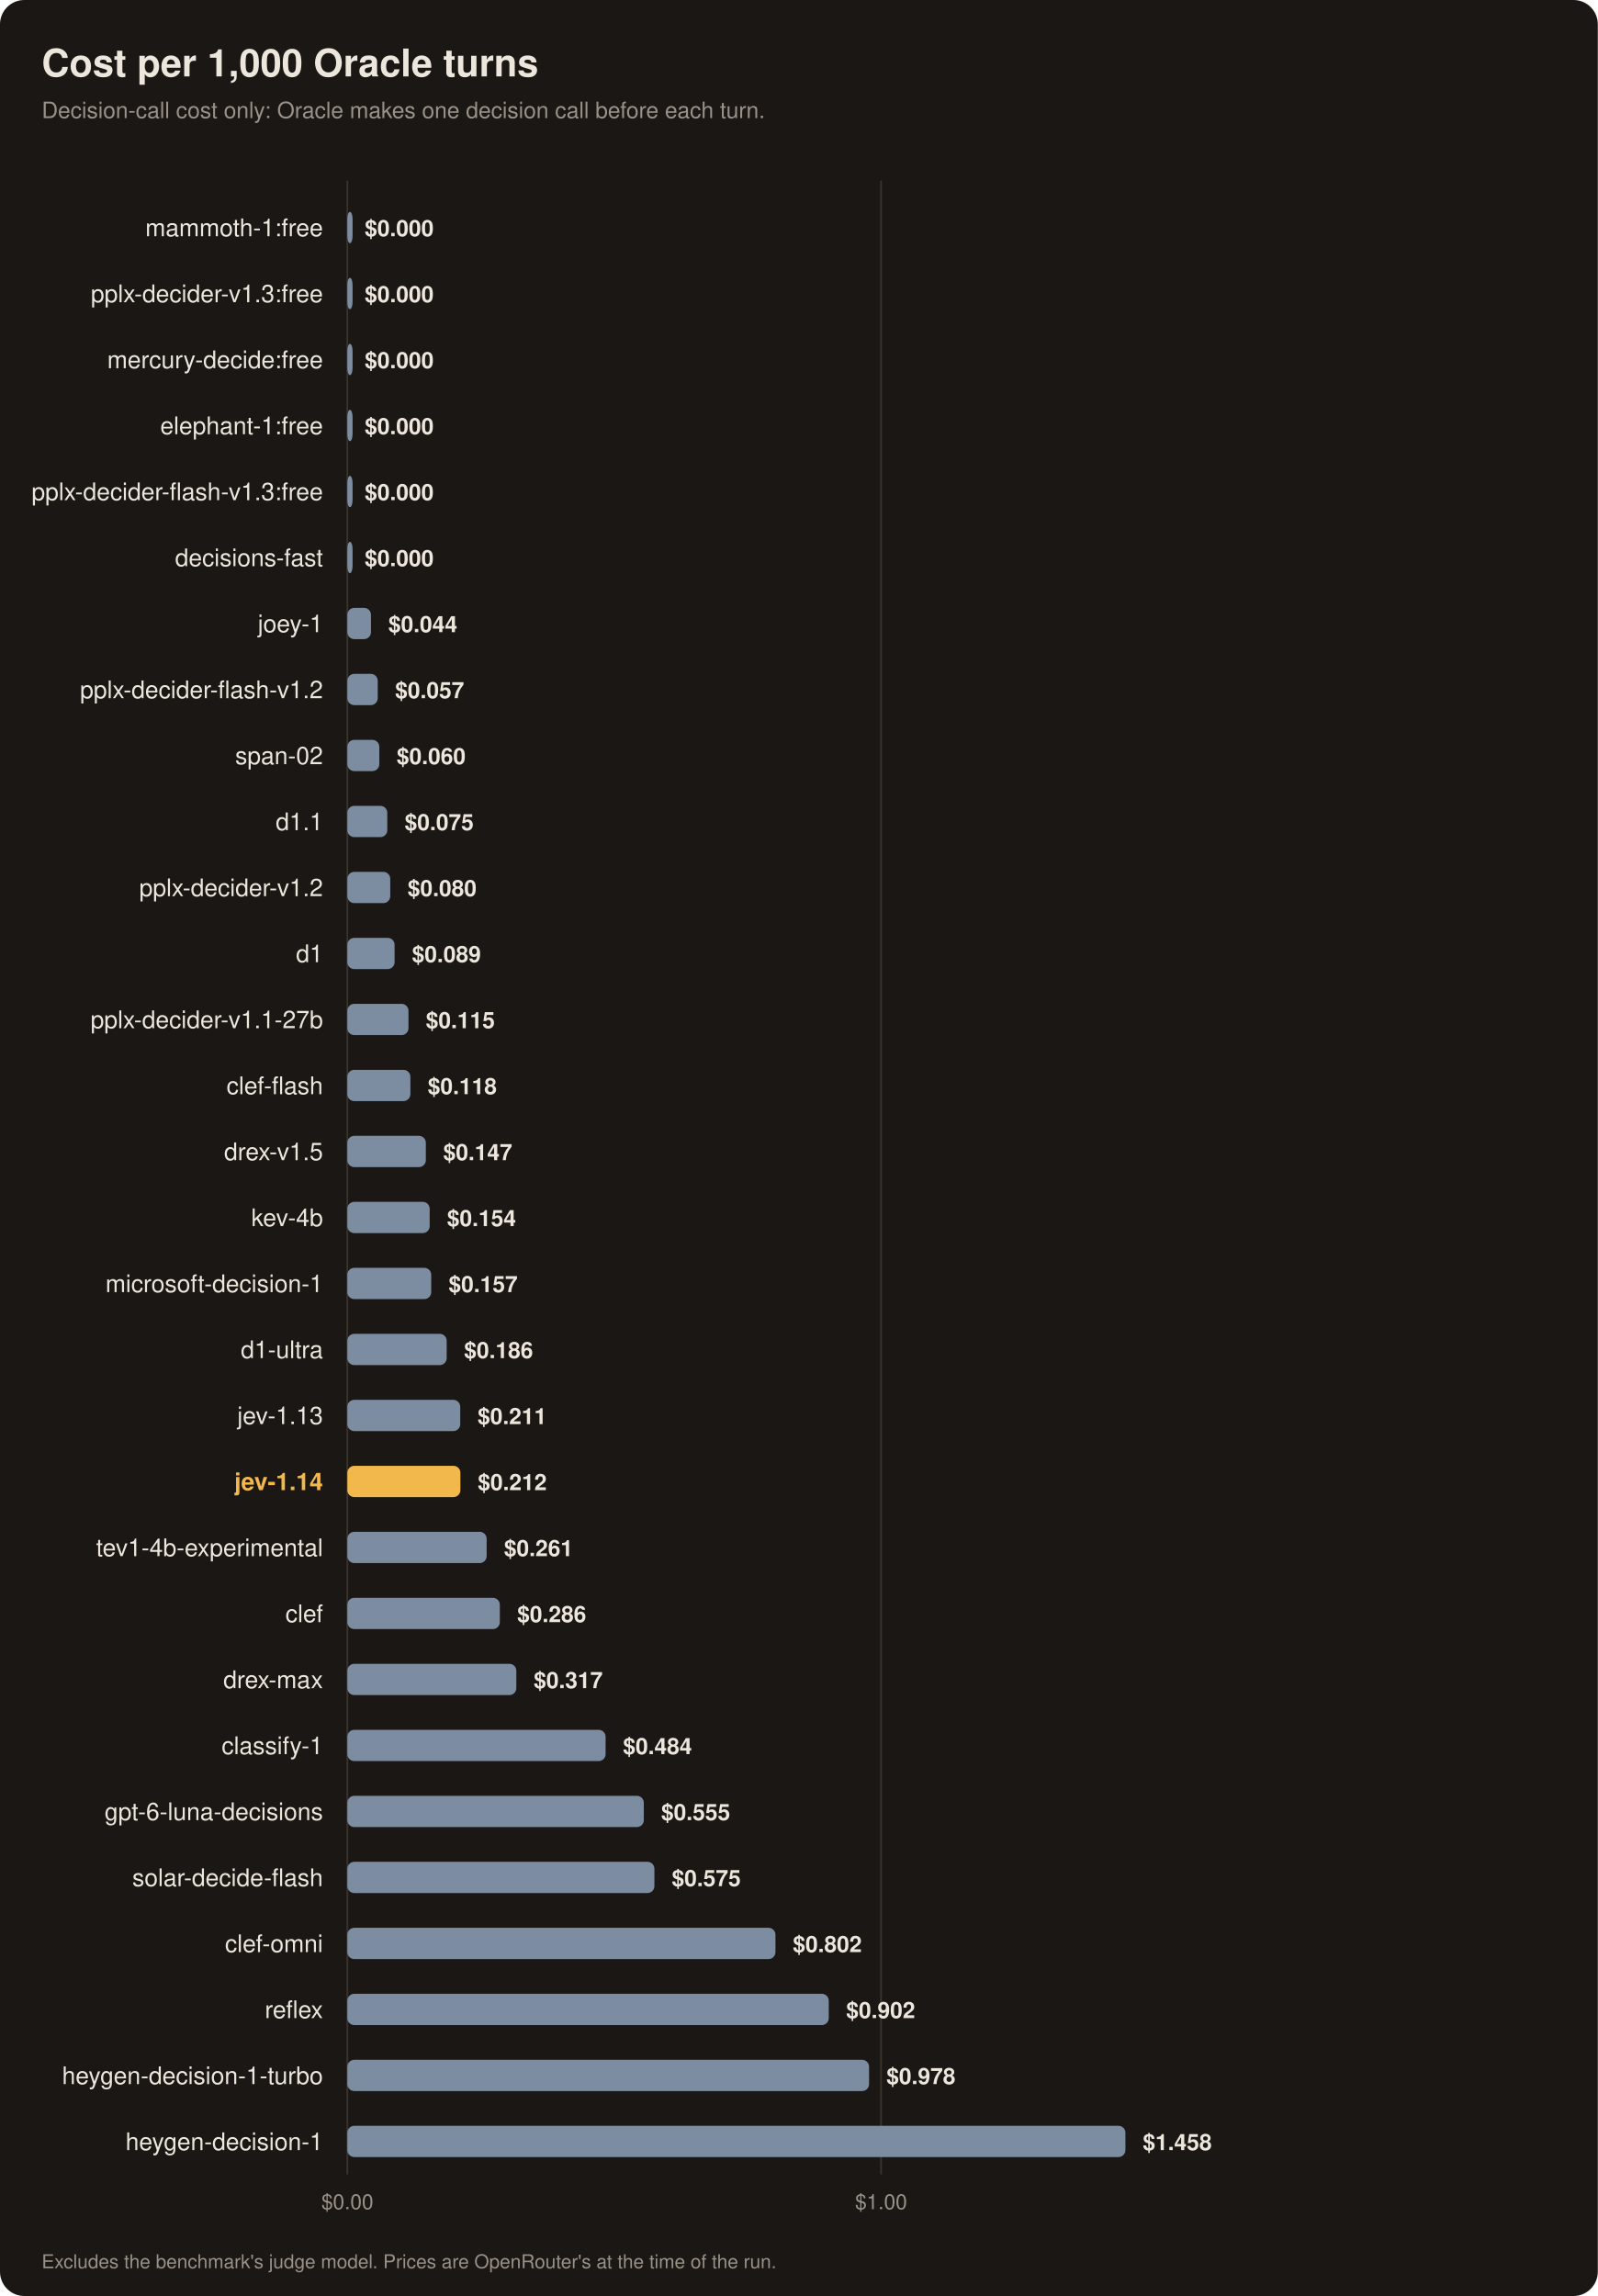
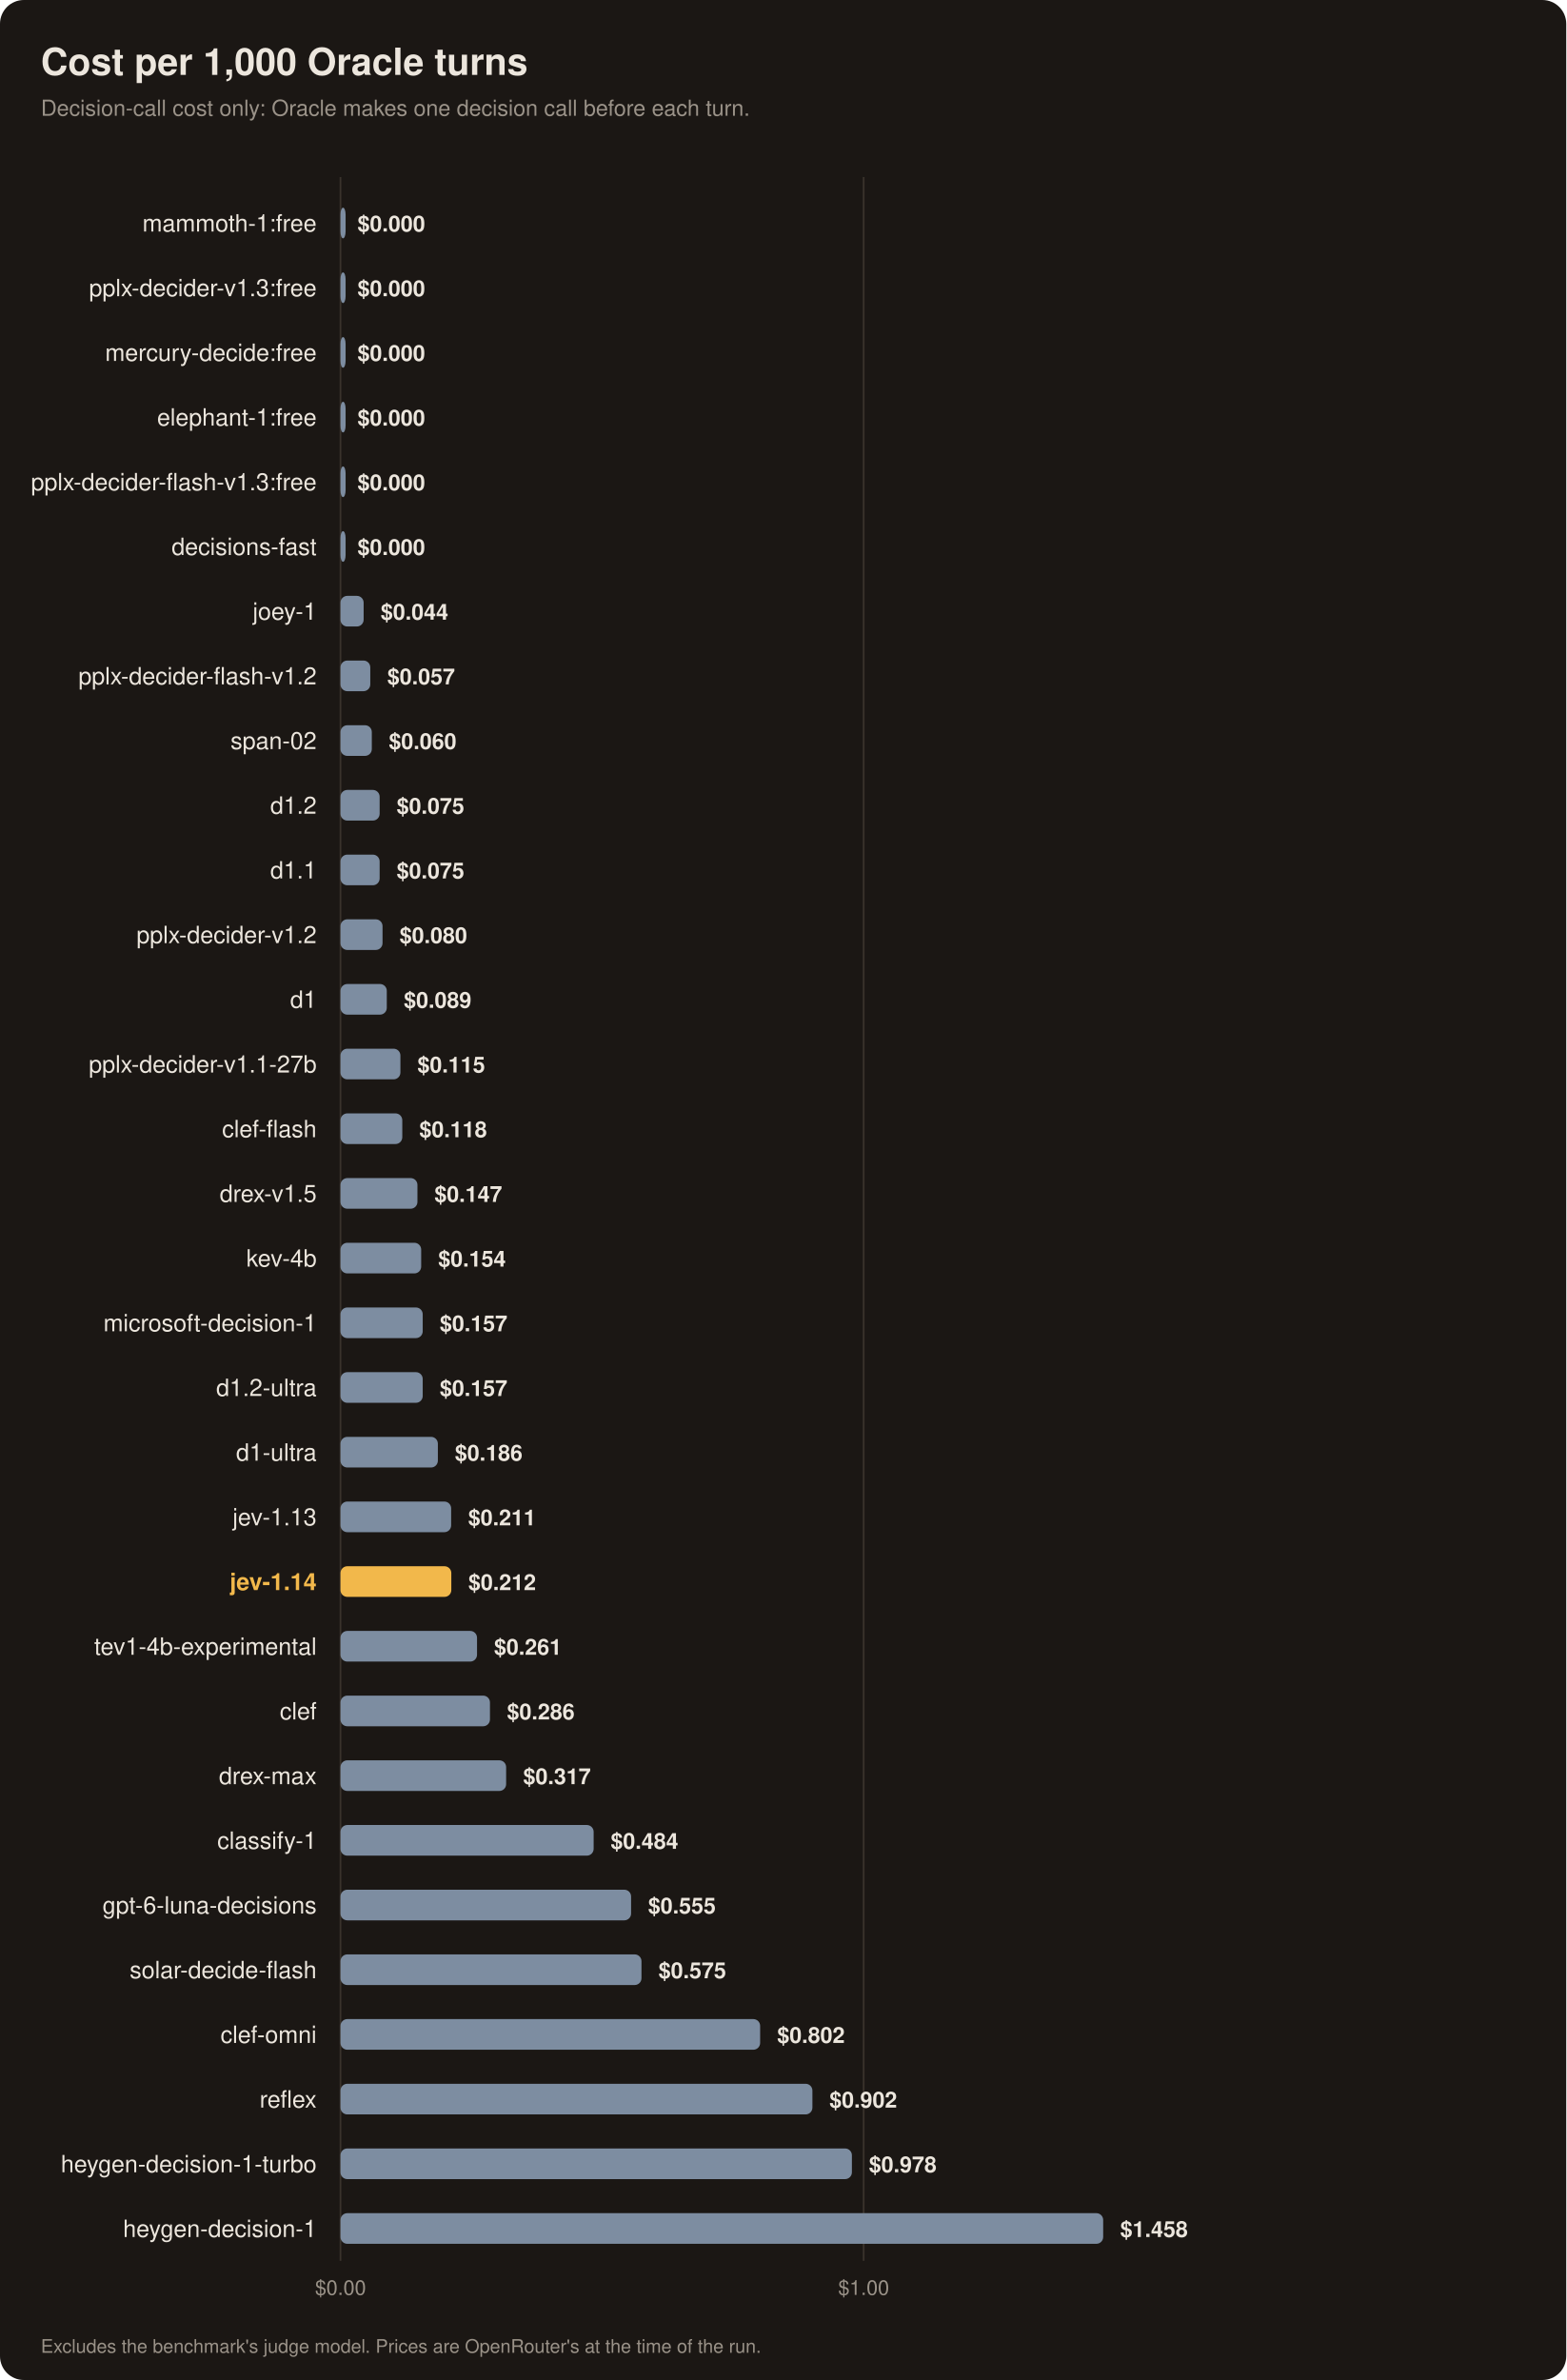
- <svg xmlns="http://www.w3.org/2000/svg" viewBox="0 0 920 1322" width="920" role="img" aria-label="Cost per 1,000 Oracle turns" font-family="-apple-system,BlinkMacSystemFont,'Segoe UI',Helvetica,Arial,sans-serif">
-   <rect width="920" height="1322" rx="14" fill="#1b1714" />
+ <svg xmlns="http://www.w3.org/2000/svg" viewBox="0 0 920 1398" width="920" role="img" aria-label="Cost per 1,000 Oracle turns" font-family="-apple-system,BlinkMacSystemFont,'Segoe UI',Helvetica,Arial,sans-serif">
+   <rect width="920" height="1398" rx="14" fill="#1b1714" />
  <text x="24.0" y="44.0" font-size="22" font-weight="700" fill="#ece6dd" text-anchor="start">Cost per 1,000 Oracle turns</text>
  <text x="24.0" y="68.0" font-size="13" font-weight="400" fill="#9a9288" text-anchor="start">Decision-call cost only: Oracle makes one decision call before each turn.</text>
-   <line x1="200.0" y1="104.0" x2="200.0" y2="1252.0" stroke="#3a332c" stroke-width="1.0" />
-   <text x="200.0" y="1272.0" font-size="12" font-weight="400" fill="#9a9288" text-anchor="middle">$0.00</text>
-   <line x1="507.3" y1="104.0" x2="507.3" y2="1252.0" stroke="#3a332c" stroke-width="1.0" />
-   <text x="507.3" y="1272.0" font-size="12" font-weight="400" fill="#9a9288" text-anchor="middle">$1.00</text>
+   <line x1="200.0" y1="104.0" x2="200.0" y2="1328.0" stroke="#3a332c" stroke-width="1.0" />
+   <text x="200.0" y="1348.0" font-size="12" font-weight="400" fill="#9a9288" text-anchor="middle">$0.00</text>
+   <line x1="507.3" y1="104.0" x2="507.3" y2="1328.0" stroke="#3a332c" stroke-width="1.0" />
+   <text x="507.3" y="1348.0" font-size="12" font-weight="400" fill="#9a9288" text-anchor="middle">$1.00</text>
  <text x="186.0" y="136.0" font-size="14" font-weight="500" fill="#ece6dd" text-anchor="end">mammoth-1:free</text>
  <rect x="200.0" y="122.0" width="3.0" height="18.0" rx="4.0" fill="#7d8da1" />
  <text x="210.0" y="136.0" font-size="13" font-weight="600" fill="#ece6dd" text-anchor="start">$0.000</text>
  <text x="186.0" y="174.0" font-size="14" font-weight="500" fill="#ece6dd" text-anchor="end">pplx-decider-v1.3:free</text>
  <rect x="200.0" y="160.0" width="3.0" height="18.0" rx="4.0" fill="#7d8da1" />
  <text x="210.0" y="174.0" font-size="13" font-weight="600" fill="#ece6dd" text-anchor="start">$0.000</text>
  <text x="186.0" y="212.0" font-size="14" font-weight="500" fill="#ece6dd" text-anchor="end">mercury-decide:free</text>
  <rect x="200.0" y="198.0" width="3.0" height="18.0" rx="4.0" fill="#7d8da1" />
  <text x="210.0" y="212.0" font-size="13" font-weight="600" fill="#ece6dd" text-anchor="start">$0.000</text>
  <text x="186.0" y="250.0" font-size="14" font-weight="500" fill="#ece6dd" text-anchor="end">elephant-1:free</text>
  <rect x="200.0" y="236.0" width="3.0" height="18.0" rx="4.0" fill="#7d8da1" />
  <text x="210.0" y="250.0" font-size="13" font-weight="600" fill="#ece6dd" text-anchor="start">$0.000</text>
  <text x="186.0" y="288.0" font-size="14" font-weight="500" fill="#ece6dd" text-anchor="end">pplx-decider-flash-v1.3:free</text>
  <rect x="200.0" y="274.0" width="3.0" height="18.0" rx="4.0" fill="#7d8da1" />
  <text x="210.0" y="288.0" font-size="13" font-weight="600" fill="#ece6dd" text-anchor="start">$0.000</text>
  <text x="186.0" y="326.0" font-size="14" font-weight="500" fill="#ece6dd" text-anchor="end">decisions-fast</text>
  <rect x="200.0" y="312.0" width="3.0" height="18.0" rx="4.0" fill="#7d8da1" />
  <text x="210.0" y="326.0" font-size="13" font-weight="600" fill="#ece6dd" text-anchor="start">$0.000</text>
  <text x="186.0" y="364.0" font-size="14" font-weight="500" fill="#ece6dd" text-anchor="end">joey-1</text>
  <rect x="200.0" y="350.0" width="13.6" height="18.0" rx="4.0" fill="#7d8da1" />
  <text x="223.6" y="364.0" font-size="13" font-weight="600" fill="#ece6dd" text-anchor="start">$0.044</text>
  <text x="186.0" y="402.0" font-size="14" font-weight="500" fill="#ece6dd" text-anchor="end">pplx-decider-flash-v1.2</text>
  <rect x="200.0" y="388.0" width="17.5" height="18.0" rx="4.0" fill="#7d8da1" />
  <text x="227.5" y="402.0" font-size="13" font-weight="600" fill="#ece6dd" text-anchor="start">$0.057</text>
  <text x="186.0" y="440.0" font-size="14" font-weight="500" fill="#ece6dd" text-anchor="end">span-02</text>
  <rect x="200.0" y="426.0" width="18.4" height="18.0" rx="4.0" fill="#7d8da1" />
  <text x="228.4" y="440.0" font-size="13" font-weight="600" fill="#ece6dd" text-anchor="start">$0.060</text>
-   <text x="186.0" y="478.0" font-size="14" font-weight="500" fill="#ece6dd" text-anchor="end">d1.1</text>
+   <text x="186.0" y="478.0" font-size="14" font-weight="500" fill="#ece6dd" text-anchor="end">d1.2</text>
  <rect x="200.0" y="464.0" width="23.0" height="18.0" rx="4.0" fill="#7d8da1" />
  <text x="233.0" y="478.0" font-size="13" font-weight="600" fill="#ece6dd" text-anchor="start">$0.075</text>
-   <text x="186.0" y="516.0" font-size="14" font-weight="500" fill="#ece6dd" text-anchor="end">pplx-decider-v1.2</text>
-   <rect x="200.0" y="502.0" width="24.7" height="18.0" rx="4.0" fill="#7d8da1" />
-   <text x="234.7" y="516.0" font-size="13" font-weight="600" fill="#ece6dd" text-anchor="start">$0.080</text>
-   <text x="186.0" y="554.0" font-size="14" font-weight="500" fill="#ece6dd" text-anchor="end">d1</text>
-   <rect x="200.0" y="540.0" width="27.2" height="18.0" rx="4.0" fill="#7d8da1" />
-   <text x="237.2" y="554.0" font-size="13" font-weight="600" fill="#ece6dd" text-anchor="start">$0.089</text>
-   <text x="186.0" y="592.0" font-size="14" font-weight="500" fill="#ece6dd" text-anchor="end">pplx-decider-v1.1-27b</text>
-   <rect x="200.0" y="578.0" width="35.2" height="18.0" rx="4.0" fill="#7d8da1" />
-   <text x="245.2" y="592.0" font-size="13" font-weight="600" fill="#ece6dd" text-anchor="start">$0.115</text>
-   <text x="186.0" y="630.0" font-size="14" font-weight="500" fill="#ece6dd" text-anchor="end">clef-flash</text>
-   <rect x="200.0" y="616.0" width="36.3" height="18.0" rx="4.0" fill="#7d8da1" />
-   <text x="246.3" y="630.0" font-size="13" font-weight="600" fill="#ece6dd" text-anchor="start">$0.118</text>
-   <text x="186.0" y="668.0" font-size="14" font-weight="500" fill="#ece6dd" text-anchor="end">drex-v1.5</text>
-   <rect x="200.0" y="654.0" width="45.2" height="18.0" rx="4.0" fill="#7d8da1" />
-   <text x="255.2" y="668.0" font-size="13" font-weight="600" fill="#ece6dd" text-anchor="start">$0.147</text>
-   <text x="186.0" y="706.0" font-size="14" font-weight="500" fill="#ece6dd" text-anchor="end">kev-4b</text>
-   <rect x="200.0" y="692.0" width="47.4" height="18.0" rx="4.0" fill="#7d8da1" />
-   <text x="257.4" y="706.0" font-size="13" font-weight="600" fill="#ece6dd" text-anchor="start">$0.154</text>
-   <text x="186.0" y="744.0" font-size="14" font-weight="500" fill="#ece6dd" text-anchor="end">microsoft-decision-1</text>
-   <rect x="200.0" y="730.0" width="48.3" height="18.0" rx="4.0" fill="#7d8da1" />
-   <text x="258.3" y="744.0" font-size="13" font-weight="600" fill="#ece6dd" text-anchor="start">$0.157</text>
-   <text x="186.0" y="782.0" font-size="14" font-weight="500" fill="#ece6dd" text-anchor="end">d1-ultra</text>
-   <rect x="200.0" y="768.0" width="57.2" height="18.0" rx="4.0" fill="#7d8da1" />
-   <text x="267.2" y="782.0" font-size="13" font-weight="600" fill="#ece6dd" text-anchor="start">$0.186</text>
-   <text x="186.0" y="820.0" font-size="14" font-weight="500" fill="#ece6dd" text-anchor="end">jev-1.13</text>
-   <rect x="200.0" y="806.0" width="65.0" height="18.0" rx="4.0" fill="#7d8da1" />
-   <text x="275.0" y="820.0" font-size="13" font-weight="600" fill="#ece6dd" text-anchor="start">$0.211</text>
-   <text x="186.0" y="858.0" font-size="14" font-weight="700" fill="#f2b84b" text-anchor="end">jev-1.14</text>
-   <rect x="200.0" y="844.0" width="65.1" height="18.0" rx="4.0" fill="#f2b84b" />
-   <text x="275.1" y="858.0" font-size="13" font-weight="600" fill="#ece6dd" text-anchor="start">$0.212</text>
-   <text x="186.0" y="896.0" font-size="14" font-weight="500" fill="#ece6dd" text-anchor="end">tev1-4b-experimental</text>
-   <rect x="200.0" y="882.0" width="80.2" height="18.0" rx="4.0" fill="#7d8da1" />
-   <text x="290.2" y="896.0" font-size="13" font-weight="600" fill="#ece6dd" text-anchor="start">$0.261</text>
-   <text x="186.0" y="934.0" font-size="14" font-weight="500" fill="#ece6dd" text-anchor="end">clef</text>
-   <rect x="200.0" y="920.0" width="87.8" height="18.0" rx="4.0" fill="#7d8da1" />
-   <text x="297.8" y="934.0" font-size="13" font-weight="600" fill="#ece6dd" text-anchor="start">$0.286</text>
-   <text x="186.0" y="972.0" font-size="14" font-weight="500" fill="#ece6dd" text-anchor="end">drex-max</text>
-   <rect x="200.0" y="958.0" width="97.3" height="18.0" rx="4.0" fill="#7d8da1" />
-   <text x="307.3" y="972.0" font-size="13" font-weight="600" fill="#ece6dd" text-anchor="start">$0.317</text>
-   <text x="186.0" y="1010.0" font-size="14" font-weight="500" fill="#ece6dd" text-anchor="end">classify-1</text>
-   <rect x="200.0" y="996.0" width="148.7" height="18.0" rx="4.0" fill="#7d8da1" />
-   <text x="358.7" y="1010.0" font-size="13" font-weight="600" fill="#ece6dd" text-anchor="start">$0.484</text>
-   <text x="186.0" y="1048.0" font-size="14" font-weight="500" fill="#ece6dd" text-anchor="end">gpt-6-luna-decisions</text>
-   <rect x="200.0" y="1034.0" width="170.7" height="18.0" rx="4.0" fill="#7d8da1" />
-   <text x="380.7" y="1048.0" font-size="13" font-weight="600" fill="#ece6dd" text-anchor="start">$0.555</text>
-   <text x="186.0" y="1086.0" font-size="14" font-weight="500" fill="#ece6dd" text-anchor="end">solar-decide-flash</text>
-   <rect x="200.0" y="1072.0" width="176.8" height="18.0" rx="4.0" fill="#7d8da1" />
-   <text x="386.8" y="1086.0" font-size="13" font-weight="600" fill="#ece6dd" text-anchor="start">$0.575</text>
-   <text x="186.0" y="1124.0" font-size="14" font-weight="500" fill="#ece6dd" text-anchor="end">clef-omni</text>
-   <rect x="200.0" y="1110.0" width="246.5" height="18.0" rx="4.0" fill="#7d8da1" />
-   <text x="456.5" y="1124.0" font-size="13" font-weight="600" fill="#ece6dd" text-anchor="start">$0.802</text>
-   <text x="186.0" y="1162.0" font-size="14" font-weight="500" fill="#ece6dd" text-anchor="end">reflex</text>
-   <rect x="200.0" y="1148.0" width="277.2" height="18.0" rx="4.0" fill="#7d8da1" />
-   <text x="487.2" y="1162.0" font-size="13" font-weight="600" fill="#ece6dd" text-anchor="start">$0.902</text>
-   <text x="186.0" y="1200.0" font-size="14" font-weight="500" fill="#ece6dd" text-anchor="end">heygen-decision-1-turbo</text>
-   <rect x="200.0" y="1186.0" width="300.4" height="18.0" rx="4.0" fill="#7d8da1" />
-   <text x="510.4" y="1200.0" font-size="13" font-weight="600" fill="#ece6dd" text-anchor="start">$0.978</text>
-   <text x="186.0" y="1238.0" font-size="14" font-weight="500" fill="#ece6dd" text-anchor="end">heygen-decision-1</text>
-   <rect x="200.0" y="1224.0" width="448.0" height="18.0" rx="4.0" fill="#7d8da1" />
-   <text x="658.0" y="1238.0" font-size="13" font-weight="600" fill="#ece6dd" text-anchor="start">$1.458</text>
-   <text x="24.0" y="1306.0" font-size="11" font-weight="400" fill="#9a9288" text-anchor="start">Excludes the benchmark's judge model. Prices are OpenRouter's at the time of the run.</text>
+   <text x="186.0" y="516.0" font-size="14" font-weight="500" fill="#ece6dd" text-anchor="end">d1.1</text>
+   <rect x="200.0" y="502.0" width="23.0" height="18.0" rx="4.0" fill="#7d8da1" />
+   <text x="233.0" y="516.0" font-size="13" font-weight="600" fill="#ece6dd" text-anchor="start">$0.075</text>
+   <text x="186.0" y="554.0" font-size="14" font-weight="500" fill="#ece6dd" text-anchor="end">pplx-decider-v1.2</text>
+   <rect x="200.0" y="540.0" width="24.7" height="18.0" rx="4.0" fill="#7d8da1" />
+   <text x="234.7" y="554.0" font-size="13" font-weight="600" fill="#ece6dd" text-anchor="start">$0.080</text>
+   <text x="186.0" y="592.0" font-size="14" font-weight="500" fill="#ece6dd" text-anchor="end">d1</text>
+   <rect x="200.0" y="578.0" width="27.2" height="18.0" rx="4.0" fill="#7d8da1" />
+   <text x="237.2" y="592.0" font-size="13" font-weight="600" fill="#ece6dd" text-anchor="start">$0.089</text>
+   <text x="186.0" y="630.0" font-size="14" font-weight="500" fill="#ece6dd" text-anchor="end">pplx-decider-v1.1-27b</text>
+   <rect x="200.0" y="616.0" width="35.2" height="18.0" rx="4.0" fill="#7d8da1" />
+   <text x="245.2" y="630.0" font-size="13" font-weight="600" fill="#ece6dd" text-anchor="start">$0.115</text>
+   <text x="186.0" y="668.0" font-size="14" font-weight="500" fill="#ece6dd" text-anchor="end">clef-flash</text>
+   <rect x="200.0" y="654.0" width="36.3" height="18.0" rx="4.0" fill="#7d8da1" />
+   <text x="246.3" y="668.0" font-size="13" font-weight="600" fill="#ece6dd" text-anchor="start">$0.118</text>
+   <text x="186.0" y="706.0" font-size="14" font-weight="500" fill="#ece6dd" text-anchor="end">drex-v1.5</text>
+   <rect x="200.0" y="692.0" width="45.2" height="18.0" rx="4.0" fill="#7d8da1" />
+   <text x="255.2" y="706.0" font-size="13" font-weight="600" fill="#ece6dd" text-anchor="start">$0.147</text>
+   <text x="186.0" y="744.0" font-size="14" font-weight="500" fill="#ece6dd" text-anchor="end">kev-4b</text>
+   <rect x="200.0" y="730.0" width="47.4" height="18.0" rx="4.0" fill="#7d8da1" />
+   <text x="257.4" y="744.0" font-size="13" font-weight="600" fill="#ece6dd" text-anchor="start">$0.154</text>
+   <text x="186.0" y="782.0" font-size="14" font-weight="500" fill="#ece6dd" text-anchor="end">microsoft-decision-1</text>
+   <rect x="200.0" y="768.0" width="48.3" height="18.0" rx="4.0" fill="#7d8da1" />
+   <text x="258.3" y="782.0" font-size="13" font-weight="600" fill="#ece6dd" text-anchor="start">$0.157</text>
+   <text x="186.0" y="820.0" font-size="14" font-weight="500" fill="#ece6dd" text-anchor="end">d1.2-ultra</text>
+   <rect x="200.0" y="806.0" width="48.3" height="18.0" rx="4.0" fill="#7d8da1" />
+   <text x="258.3" y="820.0" font-size="13" font-weight="600" fill="#ece6dd" text-anchor="start">$0.157</text>
+   <text x="186.0" y="858.0" font-size="14" font-weight="500" fill="#ece6dd" text-anchor="end">d1-ultra</text>
+   <rect x="200.0" y="844.0" width="57.2" height="18.0" rx="4.0" fill="#7d8da1" />
+   <text x="267.2" y="858.0" font-size="13" font-weight="600" fill="#ece6dd" text-anchor="start">$0.186</text>
+   <text x="186.0" y="896.0" font-size="14" font-weight="500" fill="#ece6dd" text-anchor="end">jev-1.13</text>
+   <rect x="200.0" y="882.0" width="65.0" height="18.0" rx="4.0" fill="#7d8da1" />
+   <text x="275.0" y="896.0" font-size="13" font-weight="600" fill="#ece6dd" text-anchor="start">$0.211</text>
+   <text x="186.0" y="934.0" font-size="14" font-weight="700" fill="#f2b84b" text-anchor="end">jev-1.14</text>
+   <rect x="200.0" y="920.0" width="65.1" height="18.0" rx="4.0" fill="#f2b84b" />
+   <text x="275.1" y="934.0" font-size="13" font-weight="600" fill="#ece6dd" text-anchor="start">$0.212</text>
+   <text x="186.0" y="972.0" font-size="14" font-weight="500" fill="#ece6dd" text-anchor="end">tev1-4b-experimental</text>
+   <rect x="200.0" y="958.0" width="80.2" height="18.0" rx="4.0" fill="#7d8da1" />
+   <text x="290.2" y="972.0" font-size="13" font-weight="600" fill="#ece6dd" text-anchor="start">$0.261</text>
+   <text x="186.0" y="1010.0" font-size="14" font-weight="500" fill="#ece6dd" text-anchor="end">clef</text>
+   <rect x="200.0" y="996.0" width="87.8" height="18.0" rx="4.0" fill="#7d8da1" />
+   <text x="297.8" y="1010.0" font-size="13" font-weight="600" fill="#ece6dd" text-anchor="start">$0.286</text>
+   <text x="186.0" y="1048.0" font-size="14" font-weight="500" fill="#ece6dd" text-anchor="end">drex-max</text>
+   <rect x="200.0" y="1034.0" width="97.3" height="18.0" rx="4.0" fill="#7d8da1" />
+   <text x="307.3" y="1048.0" font-size="13" font-weight="600" fill="#ece6dd" text-anchor="start">$0.317</text>
+   <text x="186.0" y="1086.0" font-size="14" font-weight="500" fill="#ece6dd" text-anchor="end">classify-1</text>
+   <rect x="200.0" y="1072.0" width="148.7" height="18.0" rx="4.0" fill="#7d8da1" />
+   <text x="358.7" y="1086.0" font-size="13" font-weight="600" fill="#ece6dd" text-anchor="start">$0.484</text>
+   <text x="186.0" y="1124.0" font-size="14" font-weight="500" fill="#ece6dd" text-anchor="end">gpt-6-luna-decisions</text>
+   <rect x="200.0" y="1110.0" width="170.7" height="18.0" rx="4.0" fill="#7d8da1" />
+   <text x="380.7" y="1124.0" font-size="13" font-weight="600" fill="#ece6dd" text-anchor="start">$0.555</text>
+   <text x="186.0" y="1162.0" font-size="14" font-weight="500" fill="#ece6dd" text-anchor="end">solar-decide-flash</text>
+   <rect x="200.0" y="1148.0" width="176.8" height="18.0" rx="4.0" fill="#7d8da1" />
+   <text x="386.8" y="1162.0" font-size="13" font-weight="600" fill="#ece6dd" text-anchor="start">$0.575</text>
+   <text x="186.0" y="1200.0" font-size="14" font-weight="500" fill="#ece6dd" text-anchor="end">clef-omni</text>
+   <rect x="200.0" y="1186.0" width="246.5" height="18.0" rx="4.0" fill="#7d8da1" />
+   <text x="456.5" y="1200.0" font-size="13" font-weight="600" fill="#ece6dd" text-anchor="start">$0.802</text>
+   <text x="186.0" y="1238.0" font-size="14" font-weight="500" fill="#ece6dd" text-anchor="end">reflex</text>
+   <rect x="200.0" y="1224.0" width="277.2" height="18.0" rx="4.0" fill="#7d8da1" />
+   <text x="487.2" y="1238.0" font-size="13" font-weight="600" fill="#ece6dd" text-anchor="start">$0.902</text>
+   <text x="186.0" y="1276.0" font-size="14" font-weight="500" fill="#ece6dd" text-anchor="end">heygen-decision-1-turbo</text>
+   <rect x="200.0" y="1262.0" width="300.4" height="18.0" rx="4.0" fill="#7d8da1" />
+   <text x="510.4" y="1276.0" font-size="13" font-weight="600" fill="#ece6dd" text-anchor="start">$0.978</text>
+   <text x="186.0" y="1314.0" font-size="14" font-weight="500" fill="#ece6dd" text-anchor="end">heygen-decision-1</text>
+   <rect x="200.0" y="1300.0" width="448.0" height="18.0" rx="4.0" fill="#7d8da1" />
+   <text x="658.0" y="1314.0" font-size="13" font-weight="600" fill="#ece6dd" text-anchor="start">$1.458</text>
+   <text x="24.0" y="1382.0" font-size="11" font-weight="400" fill="#9a9288" text-anchor="start">Excludes the benchmark's judge model. Prices are OpenRouter's at the time of the run.</text>
</svg>
